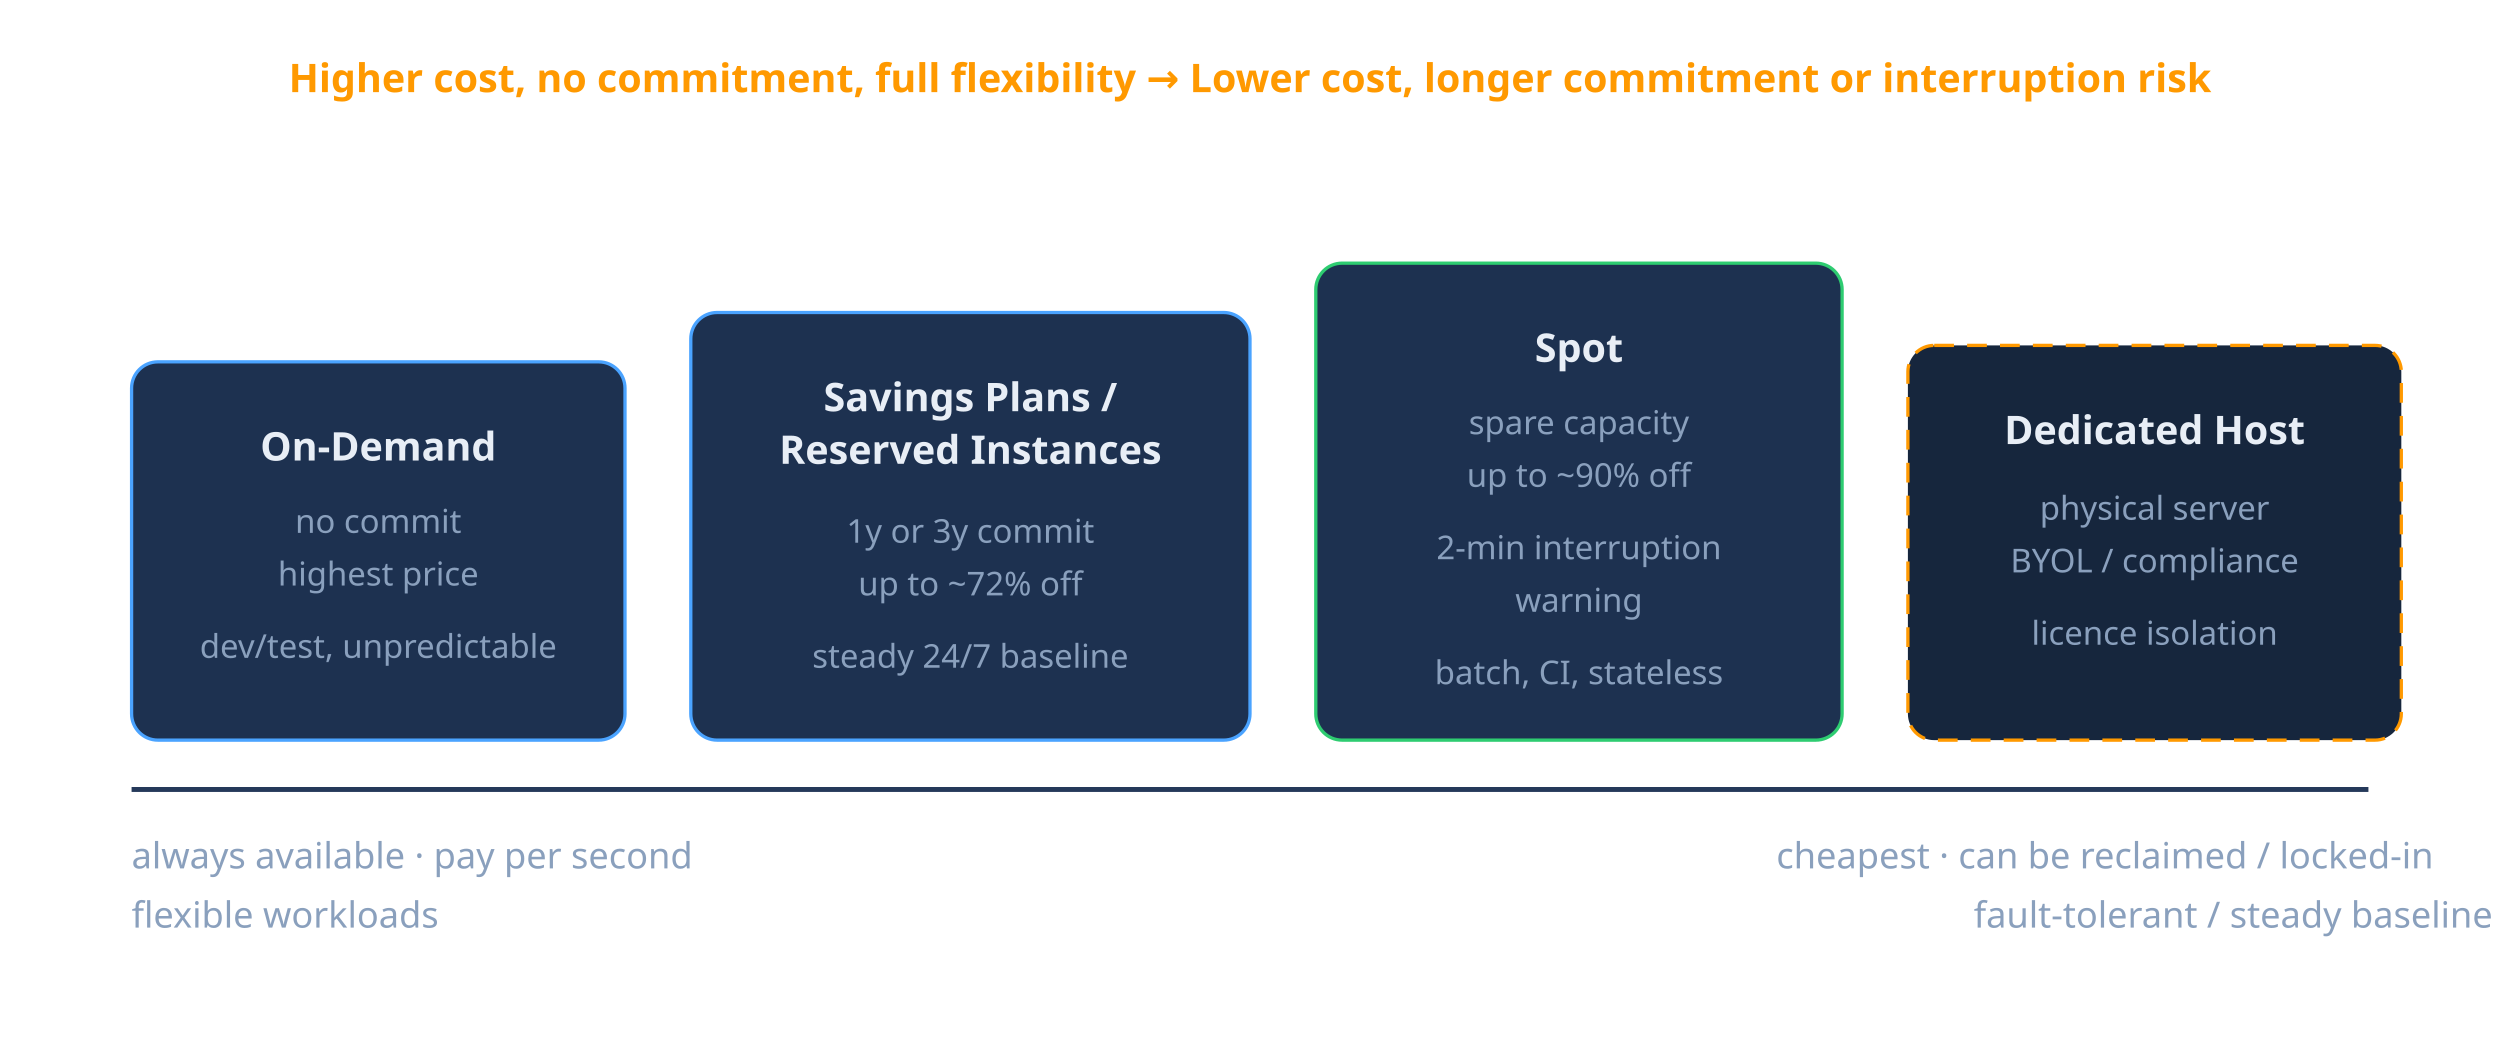
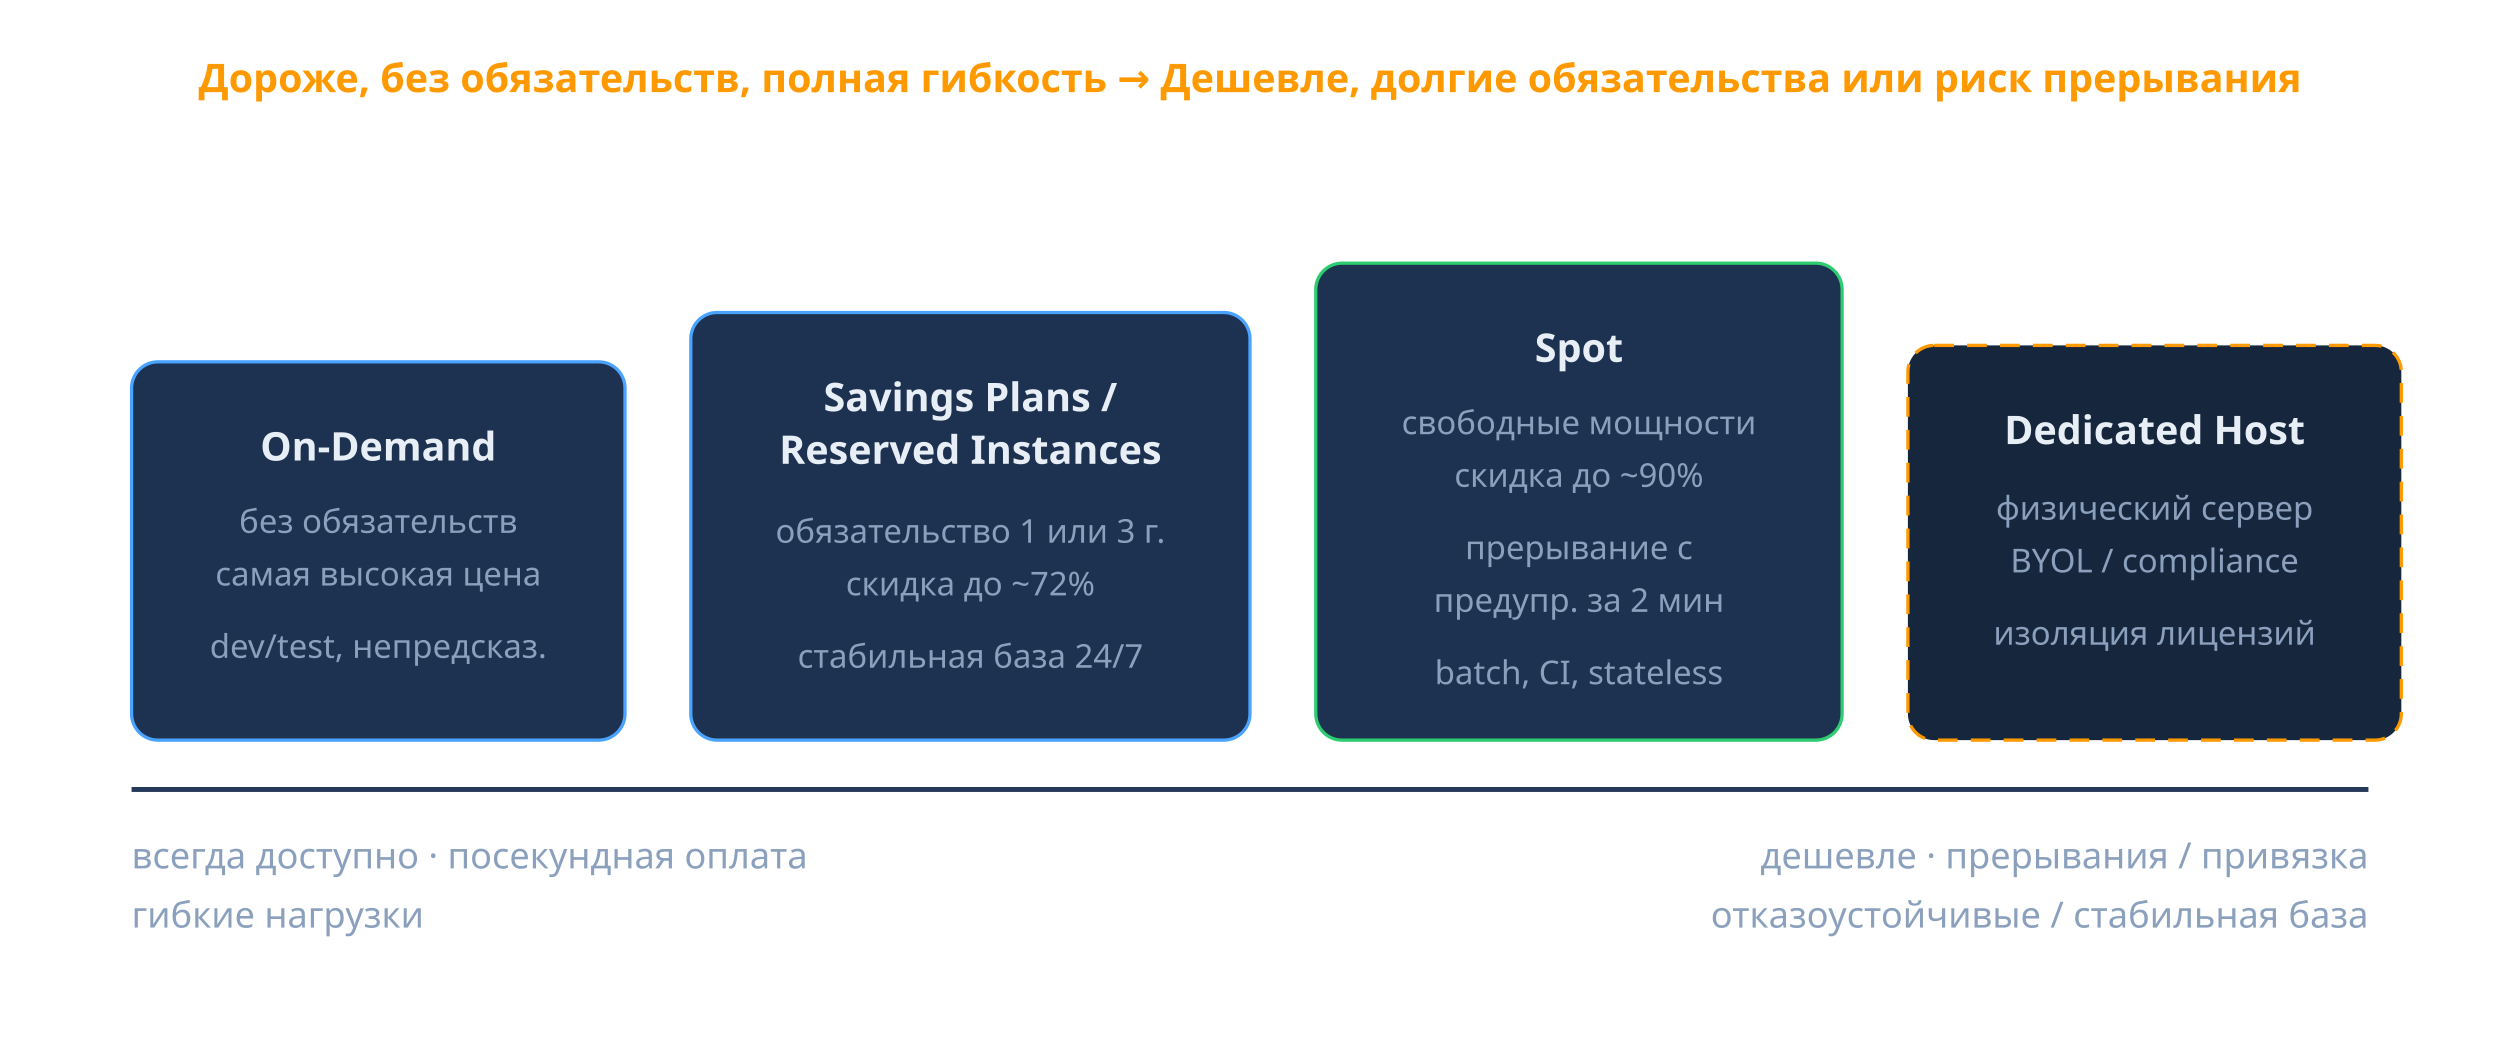
- <svg xmlns="http://www.w3.org/2000/svg" viewBox="0 0 760 320" role="img" aria-label="EC2 purchasing options compared by cost, commitment, and flexibility">
+ <svg xmlns="http://www.w3.org/2000/svg" viewBox="0 0 760 320" role="img" aria-label="Варианты покупки EC2: стоимость, обязательства и гибкость">
  <style>
    .axis { stroke: #25395a; stroke-width: 1.5; }
    .axlbl { fill: #8aa0bd; font: 11px system-ui, sans-serif; }
    .box { fill: #1d3150; stroke: #4aa3ff; }
    .spot { fill: #1d3150; stroke: #2ecc71; }
    .ded { fill: #16263d; stroke: #ff9900; stroke-dasharray: 6 4; }
    .bt { fill: #e8eef6; font: 600 12px system-ui, sans-serif; text-anchor: middle; }
    .sub { fill: #8aa0bd; font: 10px system-ui, sans-serif; text-anchor: middle; }
    .ttl { fill: #ff9900; font: 700 12px system-ui, sans-serif; text-anchor: middle; }
  </style>
-   <text x="380" y="28" class="ttl">Higher cost, no commitment, full flexibility  →  Lower cost, longer commitment or interruption risk</text>
+   <text x="380" y="28" class="ttl">Дороже, без обязательств, полная гибкость  →  Дешевле, долгие обязательства или риск прерывания</text>
  <line class="axis" x1="40" y1="240" x2="720" y2="240" />
-   <text x="40" y="264" class="axlbl">always available · pay per second</text>
-   <text x="540" y="264" class="axlbl">cheapest · can be reclaimed / locked-in</text>
-   <text x="40" y="282" class="axlbl">flexible workloads</text>
-   <text x="600" y="282" class="axlbl">fault-tolerant / steady baseline</text>
+   <text x="40" y="264" class="axlbl">всегда доступно · посекундная оплата</text>
+   <text x="720" y="264" class="axlbl" style="text-anchor:end">дешевле · прерывания / привязка</text>
+   <text x="40" y="282" class="axlbl">гибкие нагрузки</text>
+   <text x="720" y="282" class="axlbl" style="text-anchor:end">отказоустойчивые / стабильная база</text>
  <rect class="box" x="40" y="110" width="150" height="115" rx="8" />
  <text class="bt" x="115" y="140">On-Demand</text>
-   <text class="sub" x="115" y="162">no commit</text>
-   <text class="sub" x="115" y="178">highest price</text>
-   <text class="sub" x="115" y="200">dev/test, unpredictable</text>
+   <text class="sub" x="115" y="162">без обязательств</text>
+   <text class="sub" x="115" y="178">самая высокая цена</text>
+   <text class="sub" x="115" y="200">dev/test, непредсказ.</text>
  <rect class="box" x="210" y="95" width="170" height="130" rx="8" />
  <text class="bt" x="295" y="125">Savings Plans /</text>
  <text class="bt" x="295" y="141">Reserved Instances</text>
-   <text class="sub" x="295" y="165">1y or 3y commit</text>
-   <text class="sub" x="295" y="181">up to ~72% off</text>
-   <text class="sub" x="295" y="203">steady 24/7 baseline</text>
+   <text class="sub" x="295" y="165">обязательство 1 или 3 г.</text>
+   <text class="sub" x="295" y="181">скидка до ~72%</text>
+   <text class="sub" x="295" y="203">стабильная база 24/7</text>
  <rect class="spot" x="400" y="80" width="160" height="145" rx="8" />
  <text class="bt" x="480" y="110">Spot</text>
-   <text class="sub" x="480" y="132">spare capacity</text>
-   <text class="sub" x="480" y="148">up to ~90% off</text>
-   <text class="sub" x="480" y="170">2-min interruption</text>
-   <text class="sub" x="480" y="186">warning</text>
+   <text class="sub" x="480" y="132">свободные мощности</text>
+   <text class="sub" x="480" y="148">скидка до ~90%</text>
+   <text class="sub" x="480" y="170">прерывание с</text>
+   <text class="sub" x="480" y="186">предупр. за 2 мин</text>
  <text class="sub" x="480" y="208">batch, CI, stateless</text>
  <rect class="ded" x="580" y="105" width="150" height="120" rx="8" />
  <text class="bt" x="655" y="135">Dedicated Host</text>
-   <text class="sub" x="655" y="158">physical server</text>
+   <text class="sub" x="655" y="158">физический сервер</text>
  <text class="sub" x="655" y="174">BYOL / compliance</text>
-   <text class="sub" x="655" y="196">licence isolation</text>
+   <text class="sub" x="655" y="196">изоляция лицензий</text>
</svg>
